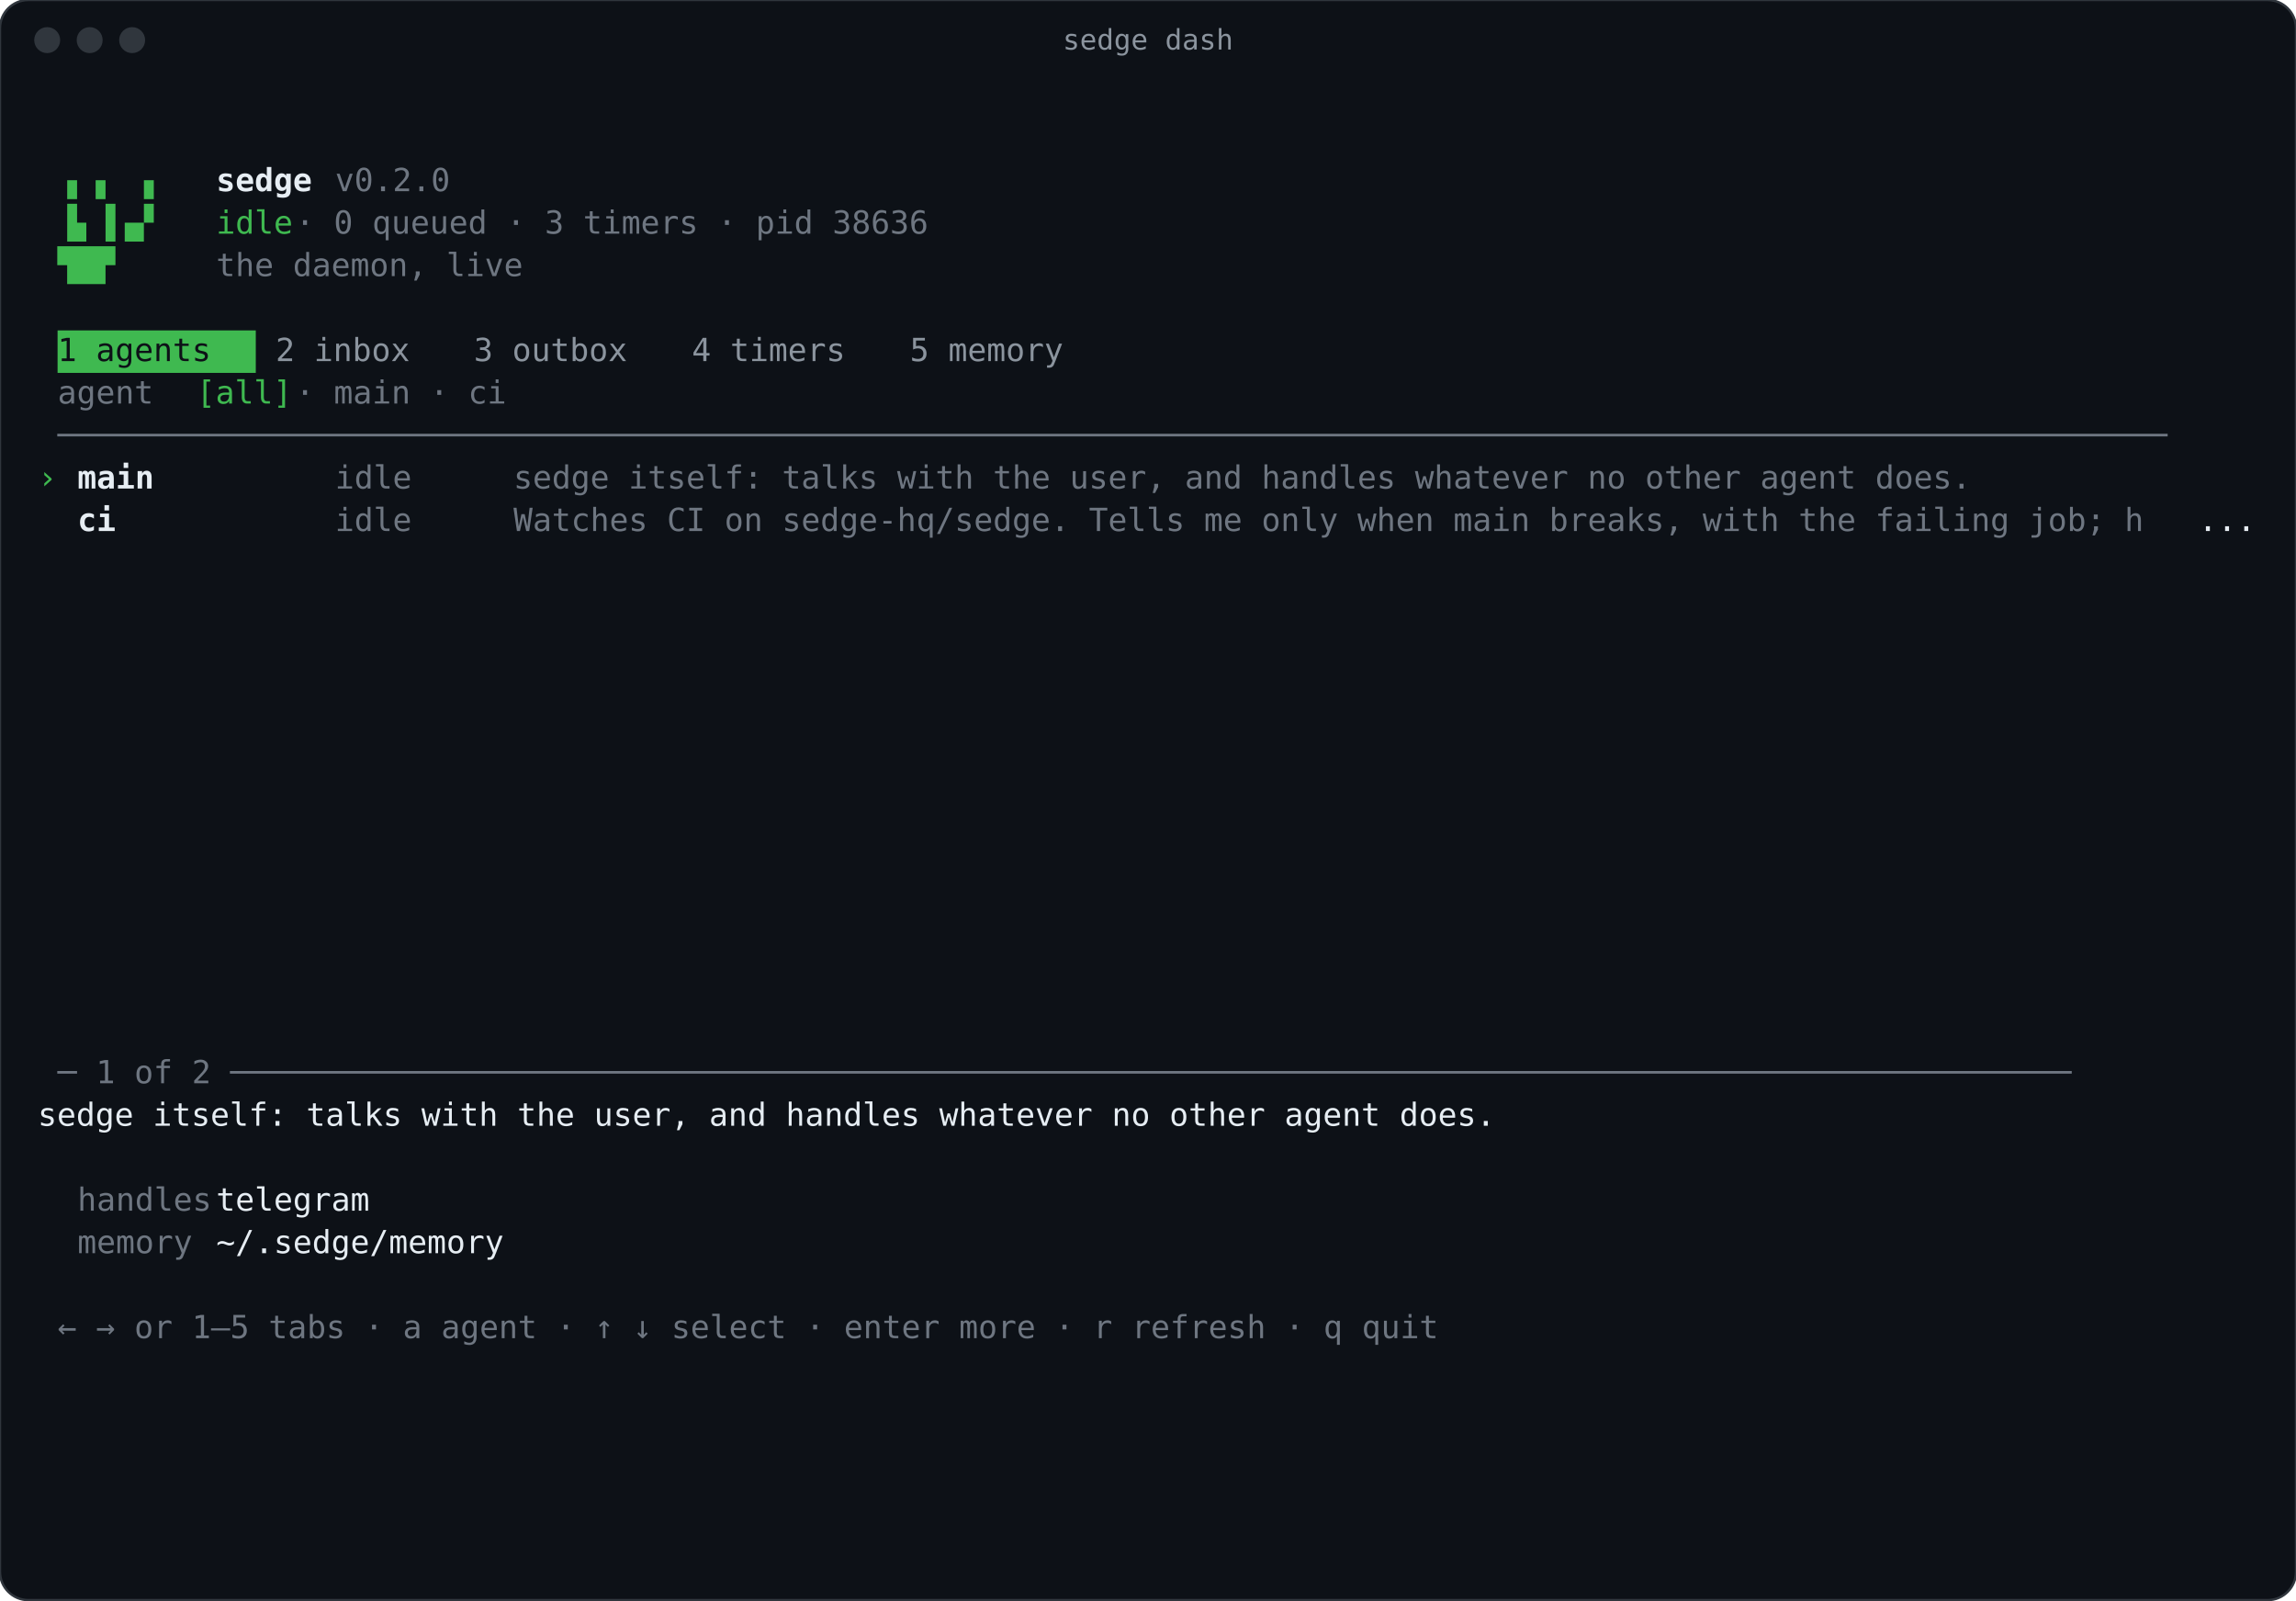
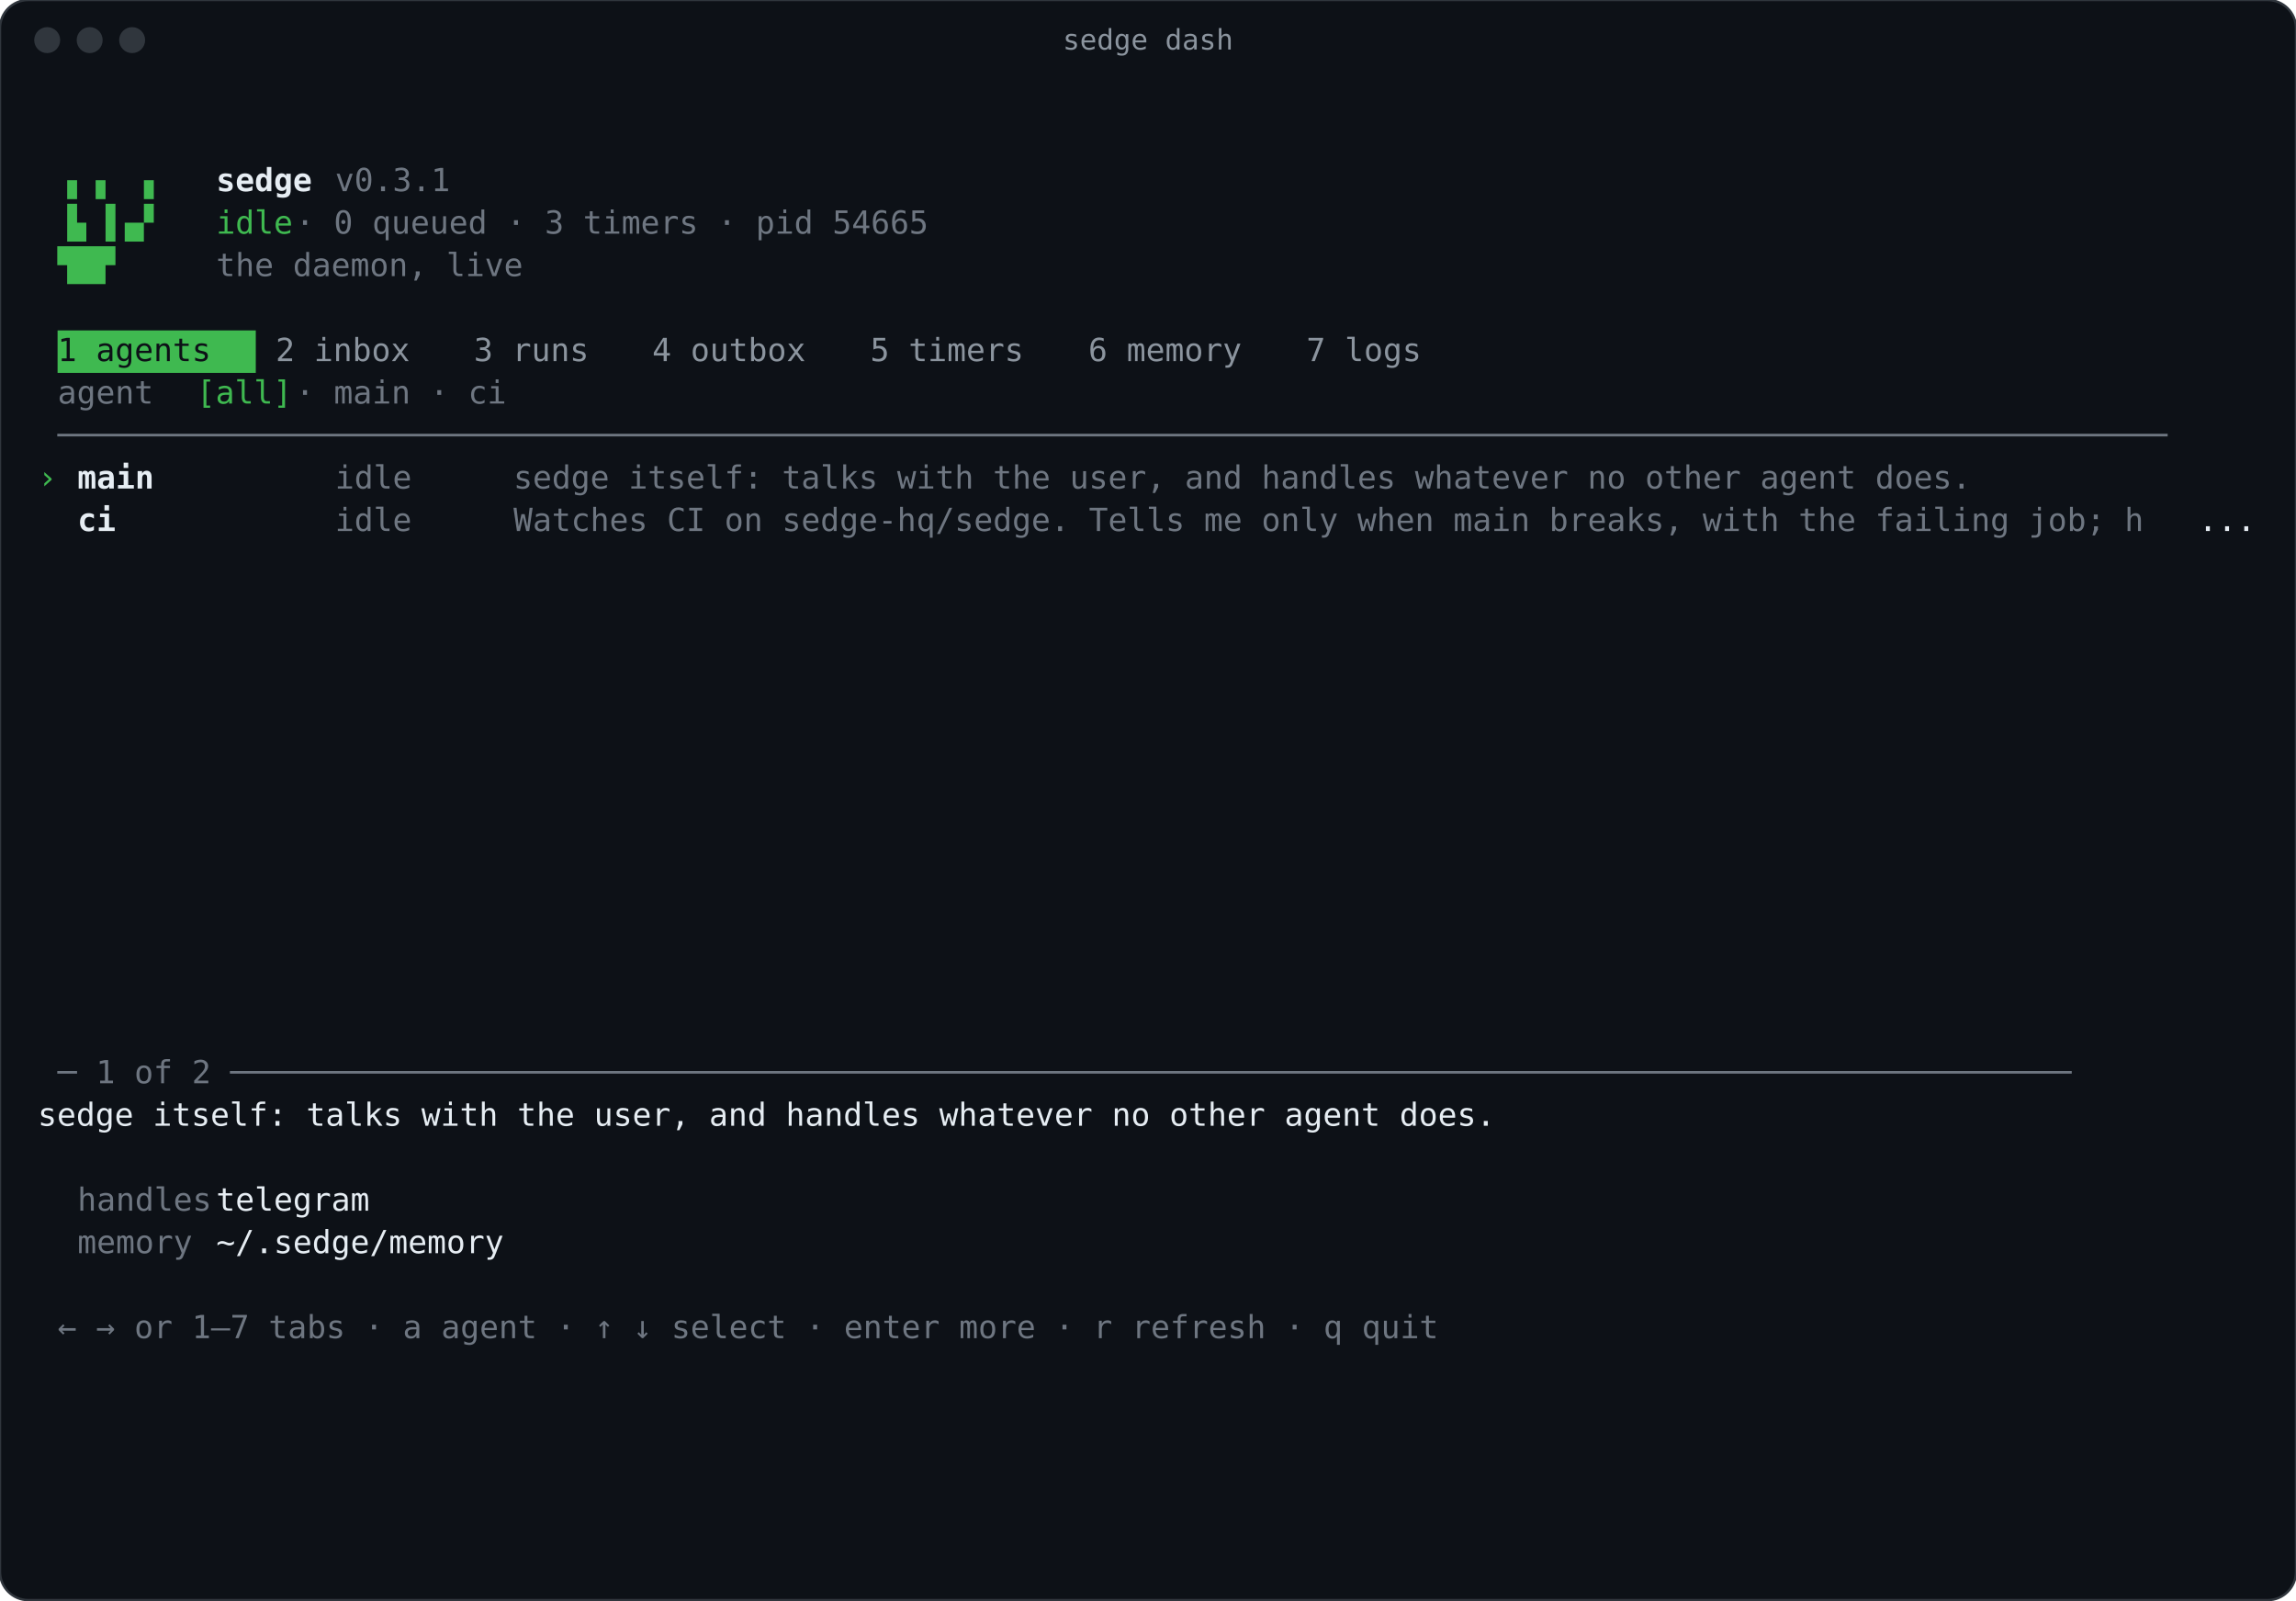
<svg xmlns="http://www.w3.org/2000/svg" viewBox="0 0 973 678" width="973" height="678" role="img" aria-label="sedge dash">
  <style>text { font-family: "Geist Mono", ui-monospace, SFMono-Regular, Menlo, Consolas, monospace; font-size: 13.5px; white-space: pre; }</style>
  <rect width="973" height="678" rx="12" fill="#0d1117" stroke="#30363d" />
  <circle cx="20" cy="17" r="5.5" fill="#30363d" />
  <circle cx="38" cy="17" r="5.5" fill="#30363d" />
  <circle cx="56" cy="17" r="5.5" fill="#30363d" />
  <text x="486.5" y="21" fill="#8b949e" text-anchor="middle" style="font-size:12px">sedge dash</text>
  <text x="24.4" y="81" fill="#3fb950" textLength="50.4" lengthAdjust="spacingAndGlyphs">▗ ▖ ▗ </text>
  <text x="91.6" y="81" fill="#e6edf3" font-weight="700" textLength="42" lengthAdjust="spacingAndGlyphs">sedge</text>
-   <text x="142" y="81" fill="#6e7681" textLength="50.4" lengthAdjust="spacingAndGlyphs">v0.2.0</text>
+   <text x="142" y="81" fill="#6e7681" textLength="50.4" lengthAdjust="spacingAndGlyphs">v0.3.1</text>
  <text x="24.4" y="99" fill="#3fb950" textLength="50.4" lengthAdjust="spacingAndGlyphs">▐▖▐▗▞ </text>
  <text x="91.6" y="99" fill="#3fb950" textLength="33.6" lengthAdjust="spacingAndGlyphs">idle</text>
-   <text x="125.2" y="99" fill="#6e7681" textLength="285.6" lengthAdjust="spacingAndGlyphs"> · 0 queued · 3 timers · pid 38636</text>
+   <text x="125.2" y="99" fill="#6e7681" textLength="285.6" lengthAdjust="spacingAndGlyphs"> · 0 queued · 3 timers · pid 54665</text>
  <text x="24.4" y="117" fill="#3fb950" textLength="50.4" lengthAdjust="spacingAndGlyphs"> ▜█▛  </text>
  <text x="91.6" y="117" fill="#6e7681" textLength="134.4" lengthAdjust="spacingAndGlyphs">the daemon, live</text>
  <rect x="24.4" y="140" width="84" height="18" fill="#3fb950" />
  <text x="24.4" y="153" fill="#0d1117" textLength="84" lengthAdjust="spacingAndGlyphs"> 1 agents </text>
  <text x="116.8" y="153" fill="#8b949e" textLength="75.6" lengthAdjust="spacingAndGlyphs"> 2 inbox </text>
-   <text x="200.8" y="153" fill="#8b949e" textLength="84" lengthAdjust="spacingAndGlyphs"> 3 outbox </text>
-   <text x="293.2" y="153" fill="#8b949e" textLength="84" lengthAdjust="spacingAndGlyphs"> 4 timers </text>
-   <text x="385.6" y="153" fill="#8b949e" textLength="84" lengthAdjust="spacingAndGlyphs"> 5 memory </text>
+   <text x="200.8" y="153" fill="#8b949e" textLength="67.2" lengthAdjust="spacingAndGlyphs"> 3 runs </text>
+   <text x="276.4" y="153" fill="#8b949e" textLength="84" lengthAdjust="spacingAndGlyphs"> 4 outbox </text>
+   <text x="368.8" y="153" fill="#8b949e" textLength="84" lengthAdjust="spacingAndGlyphs"> 5 timers </text>
+   <text x="461.2" y="153" fill="#8b949e" textLength="84" lengthAdjust="spacingAndGlyphs"> 6 memory </text>
+   <text x="553.6" y="153" fill="#8b949e" textLength="67.2" lengthAdjust="spacingAndGlyphs"> 7 logs </text>
  <text x="24.4" y="171" fill="#6e7681" textLength="42" lengthAdjust="spacingAndGlyphs">agent</text>
  <text x="83.2" y="171" fill="#3fb950" textLength="42" lengthAdjust="spacingAndGlyphs">[all]</text>
  <text x="125.2" y="171" fill="#6e7681" textLength="100.8" lengthAdjust="spacingAndGlyphs"> · main · ci</text>
  <text x="24.4" y="189" fill="#6e7681" textLength="924" lengthAdjust="spacingAndGlyphs">──────────────────────────────────────────────────────────────────────────────────────────────────────────────</text>
  <text x="16" y="207" fill="#3fb950" textLength="8.4" lengthAdjust="spacingAndGlyphs">›</text>
  <text x="32.8" y="207" fill="#e6edf3" font-weight="700" textLength="100.8" lengthAdjust="spacingAndGlyphs">main        </text>
  <text x="142" y="207" fill="#6e7681" textLength="58.8" lengthAdjust="spacingAndGlyphs">idle   </text>
  <text x="217.6" y="207" fill="#6e7681" textLength="638.4" lengthAdjust="spacingAndGlyphs">sedge itself: talks with the user, and handles whatever no other agent does.</text>
  <text x="32.8" y="225" fill="#e6edf3" font-weight="700" textLength="100.8" lengthAdjust="spacingAndGlyphs">ci          </text>
  <text x="142" y="225" fill="#6e7681" textLength="58.8" lengthAdjust="spacingAndGlyphs">idle   </text>
  <text x="217.6" y="225" fill="#6e7681" textLength="714" lengthAdjust="spacingAndGlyphs">Watches CI on sedge-hq/sedge. Tells me only when main breaks, with the failing job; h</text>
  <text x="931.6" y="225" fill="#e6edf3" textLength="25.2" lengthAdjust="spacingAndGlyphs">...</text>
  <text x="24.4" y="459" fill="#6e7681" textLength="882" lengthAdjust="spacingAndGlyphs">─ 1 of 2 ────────────────────────────────────────────────────────────────────────────────────────────────</text>
  <text x="16" y="477" fill="#e6edf3" textLength="940.8" lengthAdjust="spacingAndGlyphs">  sedge itself: talks with the user, and handles whatever no other agent does.                                  </text>
  <text x="32.8" y="513" fill="#6e7681" textLength="58.8" lengthAdjust="spacingAndGlyphs">handles</text>
  <text x="91.6" y="513" fill="#e6edf3" textLength="865.2" lengthAdjust="spacingAndGlyphs">  telegram                                                                                             </text>
  <text x="32.8" y="531" fill="#6e7681" textLength="58.8" lengthAdjust="spacingAndGlyphs">memory </text>
  <text x="91.6" y="531" fill="#e6edf3" textLength="865.2" lengthAdjust="spacingAndGlyphs">  ~/.sedge/memory                                                                                      </text>
-   <text x="24.4" y="567" fill="#6e7681" textLength="604.8" lengthAdjust="spacingAndGlyphs">← → or 1–5 tabs · a agent · ↑ ↓ select · enter more · r refresh · q quit</text>
+   <text x="24.4" y="567" fill="#6e7681" textLength="604.8" lengthAdjust="spacingAndGlyphs">← → or 1–7 tabs · a agent · ↑ ↓ select · enter more · r refresh · q quit</text>
</svg>
